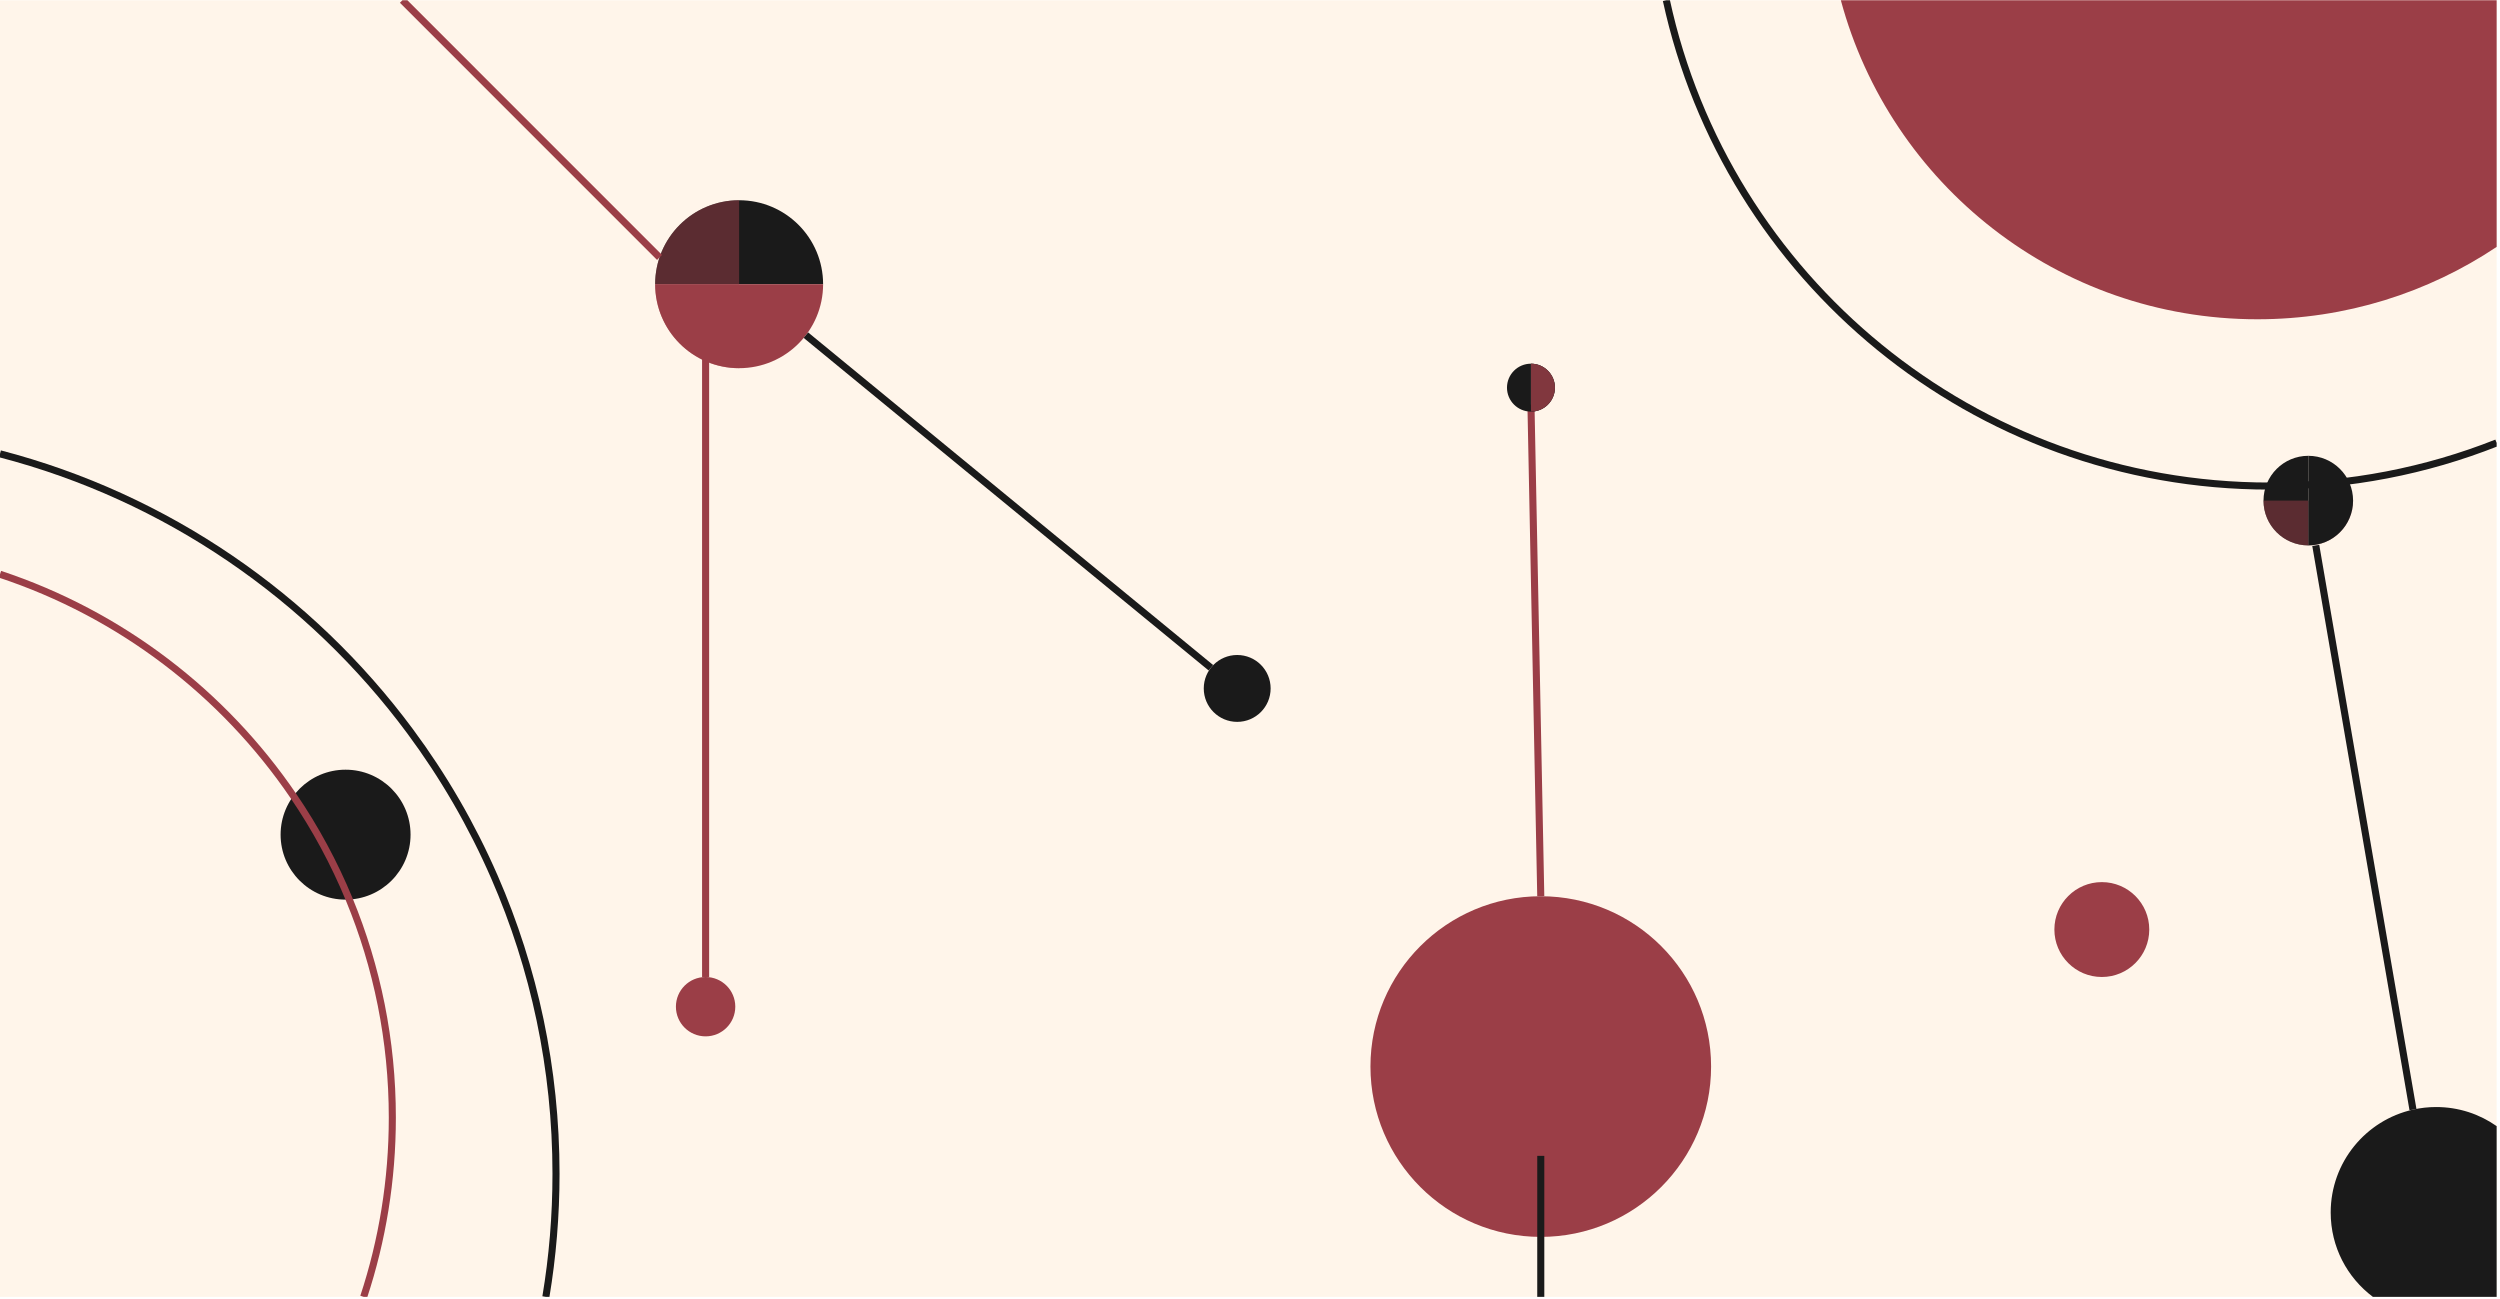
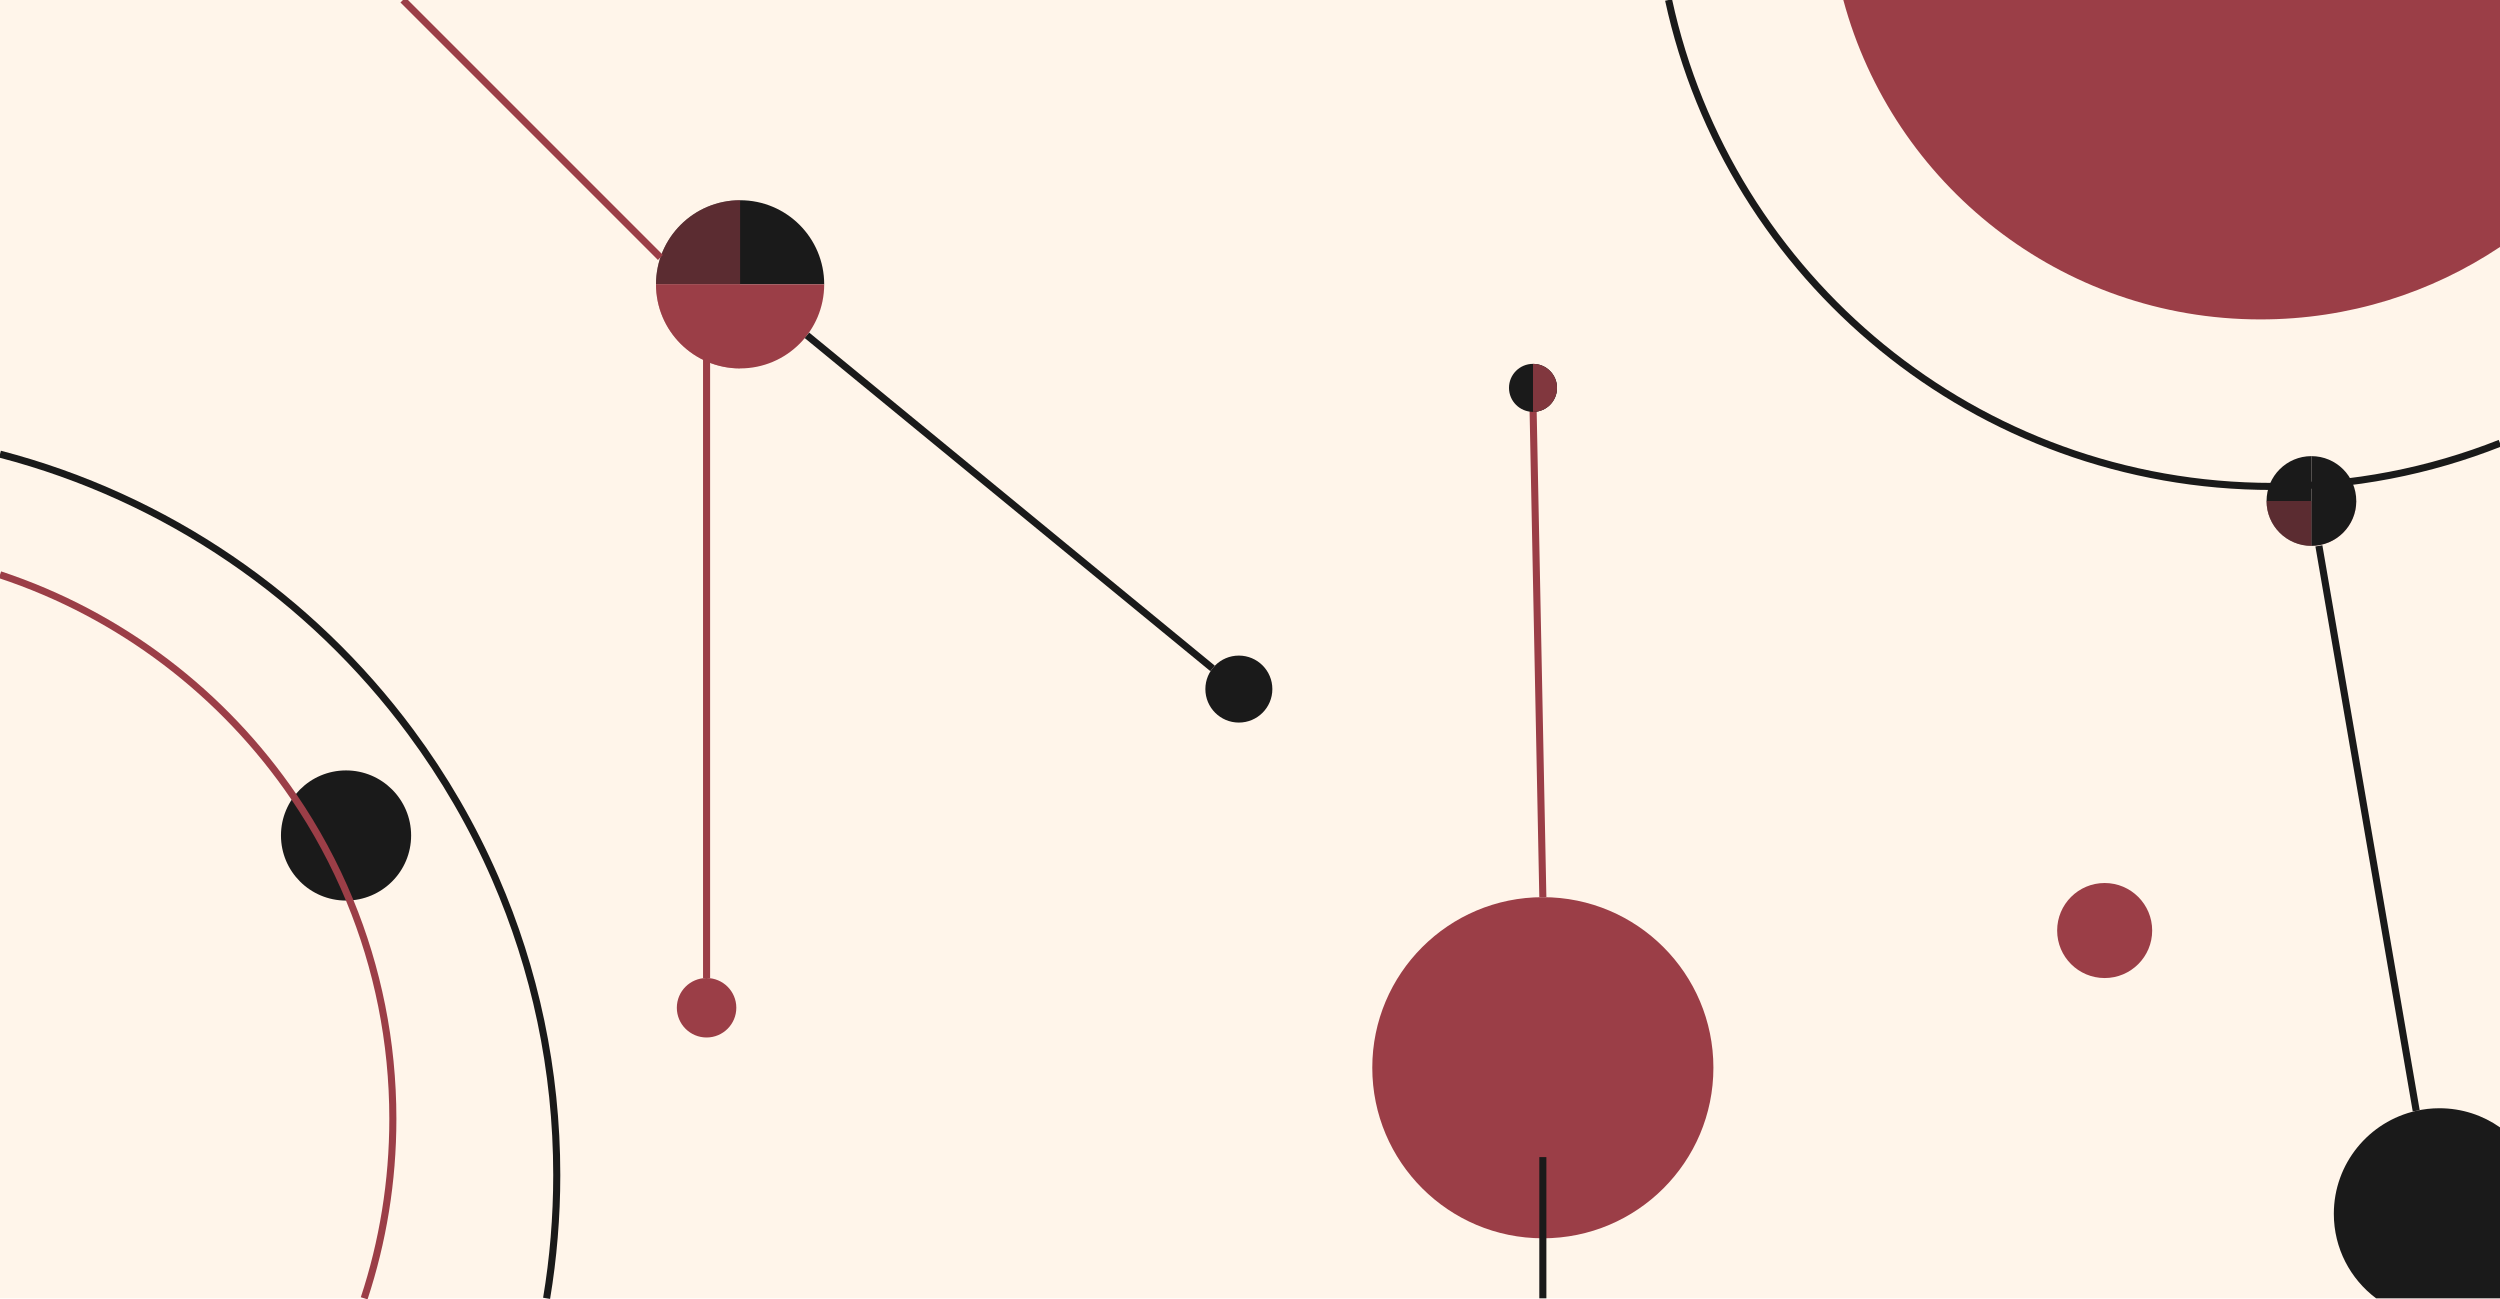
- <svg xmlns="http://www.w3.org/2000/svg" xmlns:xlink="http://www.w3.org/1999/xlink" width="706.05" height="366.666" viewBox="0 0 706.05 366.666">
+ <svg xmlns="http://www.w3.org/2000/svg" id="_Слой_1" data-name="Слой_1" version="1.1" viewBox="0 0 706.05 366.67">
  <defs>
-     <filter id="filter-remove-color" x="0%" y="0%" width="100%" height="100%">
-       <feColorMatrix color-interpolation-filters="sRGB" values="0 0 0 0 1 0 0 0 0 1 0 0 0 0 1 0 0 0 1 0" />
-     </filter>
-     <clipPath id="clip-0">
-       <path clip-rule="nonzero" d="M 0 0.078 L 705.102 0.078 L 705.102 366.254 L 0 366.254 Z M 0 0.078 " />
-     </clipPath>
-     <mask id="mask-0">
-       <g filter="url(#filter-remove-color)">
-         <rect x="-70.605" y="-36.667" width="847.26" height="439.999" fill="rgb(0%, 0%, 0%)" fill-opacity="0.8" />
-       </g>
-     </mask>
-     <clipPath id="clip-1">
-       <path clip-rule="nonzero" d="M 0.371 0.711 L 7.137 0.711 L 7.137 14.246 L 0.371 14.246 Z M 0.371 0.711 " />
-     </clipPath>
-     <clipPath id="clip-2">
-       <rect x="0" y="0" width="8" height="15" />
-     </clipPath>
-     <g id="source-5" clip-path="url(#clip-2)">
-       <g clip-path="url(#clip-1)">
-         <path fill-rule="nonzero" fill="rgb(10.199%, 10.199%, 10.199%)" fill-opacity="1" d="M 0.371 0.711 C 4.109 0.711 7.141 3.742 7.141 7.48 C 7.141 11.219 4.109 14.246 0.371 14.246 Z M 0.371 0.711 " />
-       </g>
-     </g>
-     <mask id="mask-1">
-       <g filter="url(#filter-remove-color)">
-         <rect x="-70.605" y="-36.667" width="847.26" height="439.999" fill="rgb(0%, 0%, 0%)" fill-opacity="0.8" />
-       </g>
-     </mask>
-     <clipPath id="clip-3">
-       <path clip-rule="nonzero" d="M 0.371 0.711 L 7.137 0.711 L 7.137 14.246 L 0.371 14.246 Z M 0.371 0.711 " />
-     </clipPath>
-     <clipPath id="clip-4">
-       <rect x="0" y="0" width="8" height="15" />
-     </clipPath>
-     <g id="source-8" clip-path="url(#clip-4)">
-       <g clip-path="url(#clip-3)">
-         <path fill-rule="nonzero" fill="rgb(60.799%, 24.3%, 27.8%)" fill-opacity="1" d="M 0.371 0.711 C 4.109 0.711 7.141 3.742 7.141 7.48 C 7.141 11.219 4.109 14.246 0.371 14.246 Z M 0.371 0.711 " />
-       </g>
-     </g>
-     <mask id="mask-2">
-       <g filter="url(#filter-remove-color)">
-         <rect x="-70.605" y="-36.667" width="847.26" height="439.999" fill="rgb(0%, 0%, 0%)" fill-opacity="0.5" />
-       </g>
-     </mask>
-     <clipPath id="clip-5">
-       <path clip-rule="nonzero" d="M 0.027 0.551 L 23.742 0.551 L 23.742 47.984 L 0.027 47.984 Z M 0.027 0.551 " />
-     </clipPath>
-     <clipPath id="clip-6">
-       <rect x="0" y="0" width="24" height="48" />
-     </clipPath>
-     <g id="source-11" clip-path="url(#clip-6)">
-       <g clip-path="url(#clip-5)">
-         <path fill-rule="nonzero" fill="rgb(60.799%, 24.3%, 27.8%)" fill-opacity="1" d="M 23.742 47.984 C 10.645 47.984 0.027 37.367 0.027 24.27 C 0.027 11.168 10.645 0.551 23.742 0.551 Z M 23.742 47.984 " />
-       </g>
-     </g>
-     <mask id="mask-3">
-       <g filter="url(#filter-remove-color)">
-         <rect x="-70.605" y="-36.667" width="847.26" height="439.999" fill="rgb(0%, 0%, 0%)" fill-opacity="0.5" />
-       </g>
-     </mask>
-     <clipPath id="clip-7">
-       <path clip-rule="nonzero" d="M 0.258 0.379 L 25.559 0.379 L 25.559 13.031 L 0.258 13.031 Z M 0.258 0.379 " />
-     </clipPath>
-     <clipPath id="clip-8">
-       <rect x="0" y="0" width="26" height="14" />
-     </clipPath>
-     <g id="source-14" clip-path="url(#clip-8)">
-       <g clip-path="url(#clip-7)">
-         <path fill-rule="nonzero" fill="rgb(60.799%, 24.3%, 27.8%)" fill-opacity="1" d="M 25.559 0.379 C 25.559 7.367 19.895 13.031 12.906 13.031 C 5.922 13.031 0.258 7.367 0.258 0.379 Z M 25.559 0.379 " />
-       </g>
-     </g>
-     <clipPath id="clip-9">
-       <path clip-rule="nonzero" d="M 519 0.078 L 705.102 0.078 L 705.102 91 L 519 91 Z M 519 0.078 " />
-     </clipPath>
-     <clipPath id="clip-10">
-       <path clip-rule="nonzero" d="M 658 312 L 705.102 312 L 705.102 366.254 L 658 366.254 Z M 658 312 " />
-     </clipPath>
-     <clipPath id="clip-11">
-       <path clip-rule="nonzero" d="M 442 0.078 L 705.102 0.078 L 705.102 166 L 442 166 Z M 442 0.078 " />
-     </clipPath>
-     <clipPath id="clip-12">
-       <path clip-rule="nonzero" d="M 0 99 L 186 99 L 186 366.254 L 0 366.254 Z M 0 99 " />
-     </clipPath>
-     <clipPath id="clip-13">
-       <path clip-rule="nonzero" d="M 0 133 L 140 133 L 140 366.254 L 0 366.254 Z M 0 133 " />
-     </clipPath>
-     <clipPath id="clip-14">
-       <path clip-rule="nonzero" d="M 85 0.078 L 215 0.078 L 215 101 L 85 101 Z M 85 0.078 " />
-     </clipPath>
-     <clipPath id="clip-15">
-       <path clip-rule="nonzero" d="M 625 125 L 705.102 125 L 705.102 342 L 625 342 Z M 625 125 " />
-     </clipPath>
-     <clipPath id="clip-16">
-       <path clip-rule="nonzero" d="M 434 325 L 437 325 L 437 366.254 L 434 366.254 Z M 434 325 " />
-     </clipPath>
+     <style>
+       .st0 {
+         stroke: #9b3e47;
+       }
+ 
+       .st0, .st1 {
+         fill: none;
+         stroke-miterlimit: 10;
+         stroke-width: 2px;
+       }
+ 
+       .st2, .st3, .st4 {
+         fill: #9b3e47;
+       }
+ 
+       .st2, .st5 {
+         opacity: .8;
+       }
+ 
+       .st5, .st6 {
+         fill: #1a1a1a;
+       }
+ 
+       .st1 {
+         stroke: #1a1a1a;
+       }
+ 
+       .st7 {
+         fill: #fff5ea;
+       }
+ 
+       .st4 {
+         opacity: .5;
+       }
+     </style>
  </defs>
-   <g clip-path="url(#clip-0)">
-     <path fill-rule="nonzero" fill="rgb(100%, 96.1%, 91.8%)" fill-opacity="1" d="M 0 366.254 L 705.102 366.254 L 705.102 0.078 L 0 0.078 Z M 0 366.254 " />
-   </g>
-   <path fill="none" stroke-width="2" stroke-linecap="butt" stroke-linejoin="miter" stroke="rgb(60.799%, 24.3%, 27.8%)" stroke-opacity="1" stroke-miterlimit="10" d="M 0.001 0.001 L 2.778 -139.065 " transform="matrix(0.998656, 0, 0, -0.998656, 432.3701, 114.2431)" />
-   <g mask="url(#mask-0)">
-     <use xlink:href="#source-5" transform="matrix(1, 0, 0, 1, 432, 102)" />
-   </g>
-   <path fill-rule="nonzero" fill="rgb(10.199%, 10.199%, 10.199%)" fill-opacity="1" d="M 432.371 102.711 C 436.109 102.711 439.141 105.742 439.141 109.48 C 439.141 113.219 436.109 116.246 432.371 116.246 Z M 432.371 102.711 " />
-   <g mask="url(#mask-1)">
-     <use xlink:href="#source-8" transform="matrix(1, 0, 0, 1, 432, 102)" />
-   </g>
-   <path fill-rule="nonzero" fill="rgb(10.199%, 10.199%, 10.199%)" fill-opacity="1" d="M 432.371 116.246 C 428.633 116.246 425.602 113.215 425.602 109.477 C 425.602 105.742 428.633 102.711 432.371 102.711 Z M 432.371 116.246 " />
-   <path fill-rule="nonzero" fill="rgb(10.199%, 10.199%, 10.199%)" fill-opacity="1" d="M 185.027 80.27 C 185.027 67.168 195.645 56.551 208.742 56.551 C 221.844 56.551 232.461 67.168 232.461 80.27 Z M 185.027 80.27 " />
-   <g mask="url(#mask-2)">
-     <use xlink:href="#source-11" transform="matrix(1, 0, 0, 1, 185, 56)" />
-   </g>
-   <path fill-rule="nonzero" fill="rgb(60.799%, 24.3%, 27.8%)" fill-opacity="1" d="M 232.461 80.27 C 232.461 93.367 221.844 103.984 208.742 103.984 C 195.645 103.984 185.027 93.367 185.027 80.27 Z M 232.461 80.27 " />
-   <path fill-rule="nonzero" fill="rgb(10.199%, 10.199%, 10.199%)" fill-opacity="1" d="M 651.906 154.031 C 644.922 154.031 639.258 148.367 639.258 141.379 C 639.258 134.395 644.922 128.73 651.906 128.73 Z M 651.906 154.031 " />
-   <g mask="url(#mask-3)">
-     <use xlink:href="#source-14" transform="matrix(1, 0, 0, 1, 639, 141)" />
-   </g>
-   <path fill-rule="nonzero" fill="rgb(10.199%, 10.199%, 10.199%)" fill-opacity="1" d="M 651.906 128.73 C 658.895 128.73 664.559 134.395 664.559 141.379 C 664.559 148.367 658.895 154.031 651.906 154.031 Z M 651.906 128.73 " />
-   <g clip-path="url(#clip-9)">
-     <path fill-rule="nonzero" fill="rgb(60.799%, 24.3%, 27.8%)" fill-opacity="1" d="M 705.102 0.078 L 705.102 69.734 C 685.766 82.637 662.539 90.168 637.543 90.168 C 581.238 90.168 533.852 51.98 519.891 0.078 Z M 705.102 0.078 " />
-   </g>
-   <path fill-rule="nonzero" fill="rgb(60.799%, 24.3%, 27.8%)" fill-opacity="1" d="M 483.246 301.219 C 483.246 327.785 461.711 349.324 435.145 349.324 C 408.578 349.324 387.043 327.785 387.043 301.219 C 387.043 274.656 408.578 253.117 435.145 253.117 C 461.711 253.117 483.246 274.656 483.246 301.219 " />
-   <path fill-rule="nonzero" fill="rgb(60.799%, 24.3%, 27.8%)" fill-opacity="1" d="M 606.996 262.523 C 606.996 269.922 600.996 275.922 593.598 275.922 C 586.199 275.922 580.199 269.922 580.199 262.523 C 580.199 255.121 586.199 249.125 593.598 249.125 C 600.996 249.125 606.996 255.121 606.996 262.523 " />
-   <path fill-rule="nonzero" fill="rgb(10.199%, 10.199%, 10.199%)" fill-opacity="1" d="M 115.949 235.727 C 115.949 245.859 107.734 254.074 97.598 254.074 C 87.465 254.074 79.246 245.859 79.246 235.727 C 79.246 225.59 87.465 217.375 97.598 217.375 C 107.734 217.375 115.949 225.59 115.949 235.727 " />
-   <path fill-rule="nonzero" fill="rgb(60.799%, 24.3%, 27.8%)" fill-opacity="1" d="M 207.66 284.305 C 207.66 288.938 203.906 292.691 199.277 292.691 C 194.645 292.691 190.891 288.938 190.891 284.305 C 190.891 279.676 194.645 275.922 199.277 275.922 C 203.906 275.922 207.66 279.676 207.66 284.305 " />
-   <path fill-rule="nonzero" fill="rgb(10.199%, 10.199%, 10.199%)" fill-opacity="1" d="M 358.852 194.426 C 358.852 199.645 354.625 203.871 349.41 203.871 C 344.191 203.871 339.965 199.645 339.965 194.426 C 339.965 189.211 344.191 184.984 349.41 184.984 C 354.625 184.984 358.852 189.211 358.852 194.426 " />
-   <g clip-path="url(#clip-10)">
-     <path fill-rule="nonzero" fill="rgb(10.199%, 10.199%, 10.199%)" fill-opacity="1" d="M 705.102 318.043 L 705.102 366.258 L 670.148 366.258 C 662.906 360.824 658.234 352.176 658.234 342.43 C 658.234 328.227 668.172 316.355 681.473 313.379 C 683.582 312.898 685.766 312.648 688.016 312.648 C 694.375 312.648 700.27 314.645 705.102 318.043 " />
-   </g>
-   <g clip-path="url(#clip-11)">
-     <path fill="none" stroke-width="2" stroke-linecap="butt" stroke-linejoin="miter" stroke="rgb(10.199%, 10.199%, 10.199%)" stroke-opacity="1" stroke-miterlimit="10" d="M -0.001 0.002 C 17.022 -78.541 86.908 -137.378 170.548 -137.378 C 193.239 -137.378 214.92 -133.048 234.81 -125.171 " transform="matrix(0.998656, 0, 0, -0.998656, 470.6068, 0.0796699)" />
-   </g>
-   <g clip-path="url(#clip-12)">
-     <path fill="none" stroke-width="2" stroke-linecap="butt" stroke-linejoin="miter" stroke="rgb(10.199%, 10.199%, 10.199%)" stroke-opacity="1" stroke-miterlimit="10" d="M 0 -0.001 C 47.098 -12.259 87.778 -40.43 115.949 -78.43 C 125.399 -91.17 133.449 -105.021 139.86 -119.751 C 151.039 -145.43 157.239 -173.801 157.239 -203.622 C 157.239 -215.47 156.261 -227.099 154.371 -238.411 " transform="matrix(0.998656, 0, 0, -0.998656, 0, 128.1673)" />
-   </g>
-   <g clip-path="url(#clip-13)">
-     <path fill="none" stroke-width="2" stroke-linecap="butt" stroke-linejoin="miter" stroke="rgb(60.799%, 24.3%, 27.8%)" stroke-opacity="1" stroke-miterlimit="10" d="M 0 0.002 C 34.089 -11.279 63.151 -33.578 82.971 -62.692 C 89.202 -71.829 94.51 -81.639 98.781 -91.989 C 106.62 -110.999 110.95 -131.832 110.95 -153.669 C 110.95 -171.369 108.11 -188.411 102.849 -204.351 " transform="matrix(0.998656, 0, 0, -0.998656, 0, 162.1816)" />
-   </g>
-   <path fill="none" stroke-width="2" stroke-linecap="butt" stroke-linejoin="miter" stroke="rgb(60.799%, 24.3%, 27.8%)" stroke-opacity="1" stroke-miterlimit="10" d="M 0 0.002 L 0 -174.889 " transform="matrix(0.998656, 0, 0, -0.998656, 199.2773, 101.2674)" />
-   <path fill="none" stroke-width="2" stroke-linecap="butt" stroke-linejoin="miter" stroke="rgb(10.199%, 10.199%, 10.199%)" stroke-opacity="1" stroke-miterlimit="10" d="M 0 0.002 L 114.541 -94.066 " transform="matrix(0.998656, 0, 0, -0.998656, 227.5972, 94.65392)" />
-   <g clip-path="url(#clip-14)">
-     <path fill="none" stroke-width="2" stroke-linecap="butt" stroke-linejoin="miter" stroke="rgb(60.799%, 24.3%, 27.8%)" stroke-opacity="1" stroke-miterlimit="10" d="M 0 -0.001 L -72.719 72.722 " transform="matrix(0.998656, 0, 0, -0.998656, 186.2694, 72.70196)" />
-   </g>
-   <g clip-path="url(#clip-15)">
-     <path fill="none" stroke-width="2" stroke-linecap="butt" stroke-linejoin="miter" stroke="rgb(10.199%, 10.199%, 10.199%)" stroke-opacity="1" stroke-miterlimit="10" d="M -0 -0.002 L 27.493 -159.564 " transform="matrix(0.998656, 0, 0, -0.998656, 654.0161, 154.0297)" />
-   </g>
-   <g clip-path="url(#clip-16)">
-     <path fill="none" stroke-width="2" stroke-linecap="butt" stroke-linejoin="miter" stroke="rgb(10.199%, 10.199%, 10.199%)" stroke-opacity="1" stroke-miterlimit="10" d="M 0.001 -0 L 0.001 -39.874 " transform="matrix(0.998656, 0, 0, -0.998656, 435.144, 326.4333)" />
-   </g>
+   <rect class="st7" width="706.05" height="366.67" />
+   <line class="st0" x1="432.95" y1="114.32" x2="435.73" y2="253.38" />
+   <path class="st5" d="M432.95,102.77c3.74,0,6.78,3.03,6.78,6.78s-3.03,6.78-6.78,6.78v-13.56Z" />
+   <path class="st6" d="M432.95,102.77c3.74,0,6.78,3.03,6.78,6.78,0,3.74-3.03,6.78-6.78,6.78v-13.56Z" />
+   <path class="st2" d="M432.95,102.77c3.74,0,6.78,3.03,6.78,6.78s-3.03,6.78-6.78,6.78v-13.56Z" />
+   <path class="st6" d="M432.95,116.32c-3.74,0-6.78-3.03-6.78-6.78s3.03-6.78,6.78-6.78v13.56Z" />
+   <path class="st6" d="M185.27,80.3c0-13.12,10.63-23.75,23.75-23.75,13.12,0,23.75,10.63,23.75,23.75h-47.5Z" />
+   <path class="st4" d="M209.02,104.05c-13.12,0-23.75-10.63-23.75-23.75,0-13.12,10.63-23.75,23.75-23.75v47.5Z" />
+   <path class="st3" d="M232.77,80.3c0,13.12-10.63,23.75-23.75,23.75s-23.75-10.63-23.75-23.75h47.5Z" />
+   <path class="st6" d="M652.79,154.16c-7,0-12.67-5.67-12.67-12.67,0-7,5.67-12.67,12.67-12.67v25.33Z" />
+   <path class="st4" d="M665.45,141.49c0,7-5.67,12.67-12.67,12.67-7,0-12.67-5.67-12.67-12.67h25.33Z" />
+   <path class="st6" d="M652.79,128.82c7,0,12.67,5.67,12.67,12.67s-5.67,12.67-12.67,12.67v-25.33Z" />
+   <path class="st3" d="M706.05,0v69.75c-19.36,12.92-42.62,20.46-67.65,20.46-56.38,0-103.83-38.24-117.81-90.21h185.46Z" />
+   <circle class="st3" cx="435.73" cy="301.55" r="48.17" />
+   <circle class="st3" cx="594.4" cy="262.8" r="13.42" />
+   <circle class="st6" cx="97.73" cy="235.96" r="18.38" />
+   <circle class="st3" cx="199.55" cy="284.61" r="8.4" />
+   <circle class="st6" cx="349.88" cy="194.61" r="9.46" />
+   <path class="st6" d="M706.05,318.39v48.28h-35c-7.25-5.44-11.93-14.1-11.93-23.86,0-14.22,9.95-26.11,23.27-29.09,2.11-.48,4.3-.73,6.55-.73,6.37,0,12.27,2,17.11,5.4Z" />
+   <path class="st1" d="M471.24,0c17.02,78.54,86.91,137.38,170.55,137.38,22.69,0,44.37-4.33,64.26-12.21" />
+   <path class="st1" d="M0,128.26c47.1,12.26,87.78,40.43,115.95,78.43,9.45,12.74,17.5,26.59,23.91,41.32,11.18,25.68,17.38,54.05,17.38,83.87,0,11.85-.98,23.48-2.87,34.79" />
+   <path class="st0" d="M0,162.32c34.09,11.28,63.15,33.58,82.97,62.69,6.23,9.14,11.54,18.95,15.81,29.3,7.84,19.01,12.17,39.84,12.17,61.68,0,17.7-2.84,34.74-8.1,50.68" />
+   <line class="st0" x1="199.55" y1="101.32" x2="199.55" y2="276.21" />
+   <line class="st1" x1="227.9" y1="94.7" x2="342.45" y2="188.77" />
+   <line class="st0" x1="186.52" y1="72.72" x2="113.8" y2="0" />
+   <line class="st1" x1="654.9" y1="154.16" x2="682.39" y2="313.72" />
+   <line class="st1" x1="435.73" y1="326.79" x2="435.73" y2="366.67" />
</svg>
